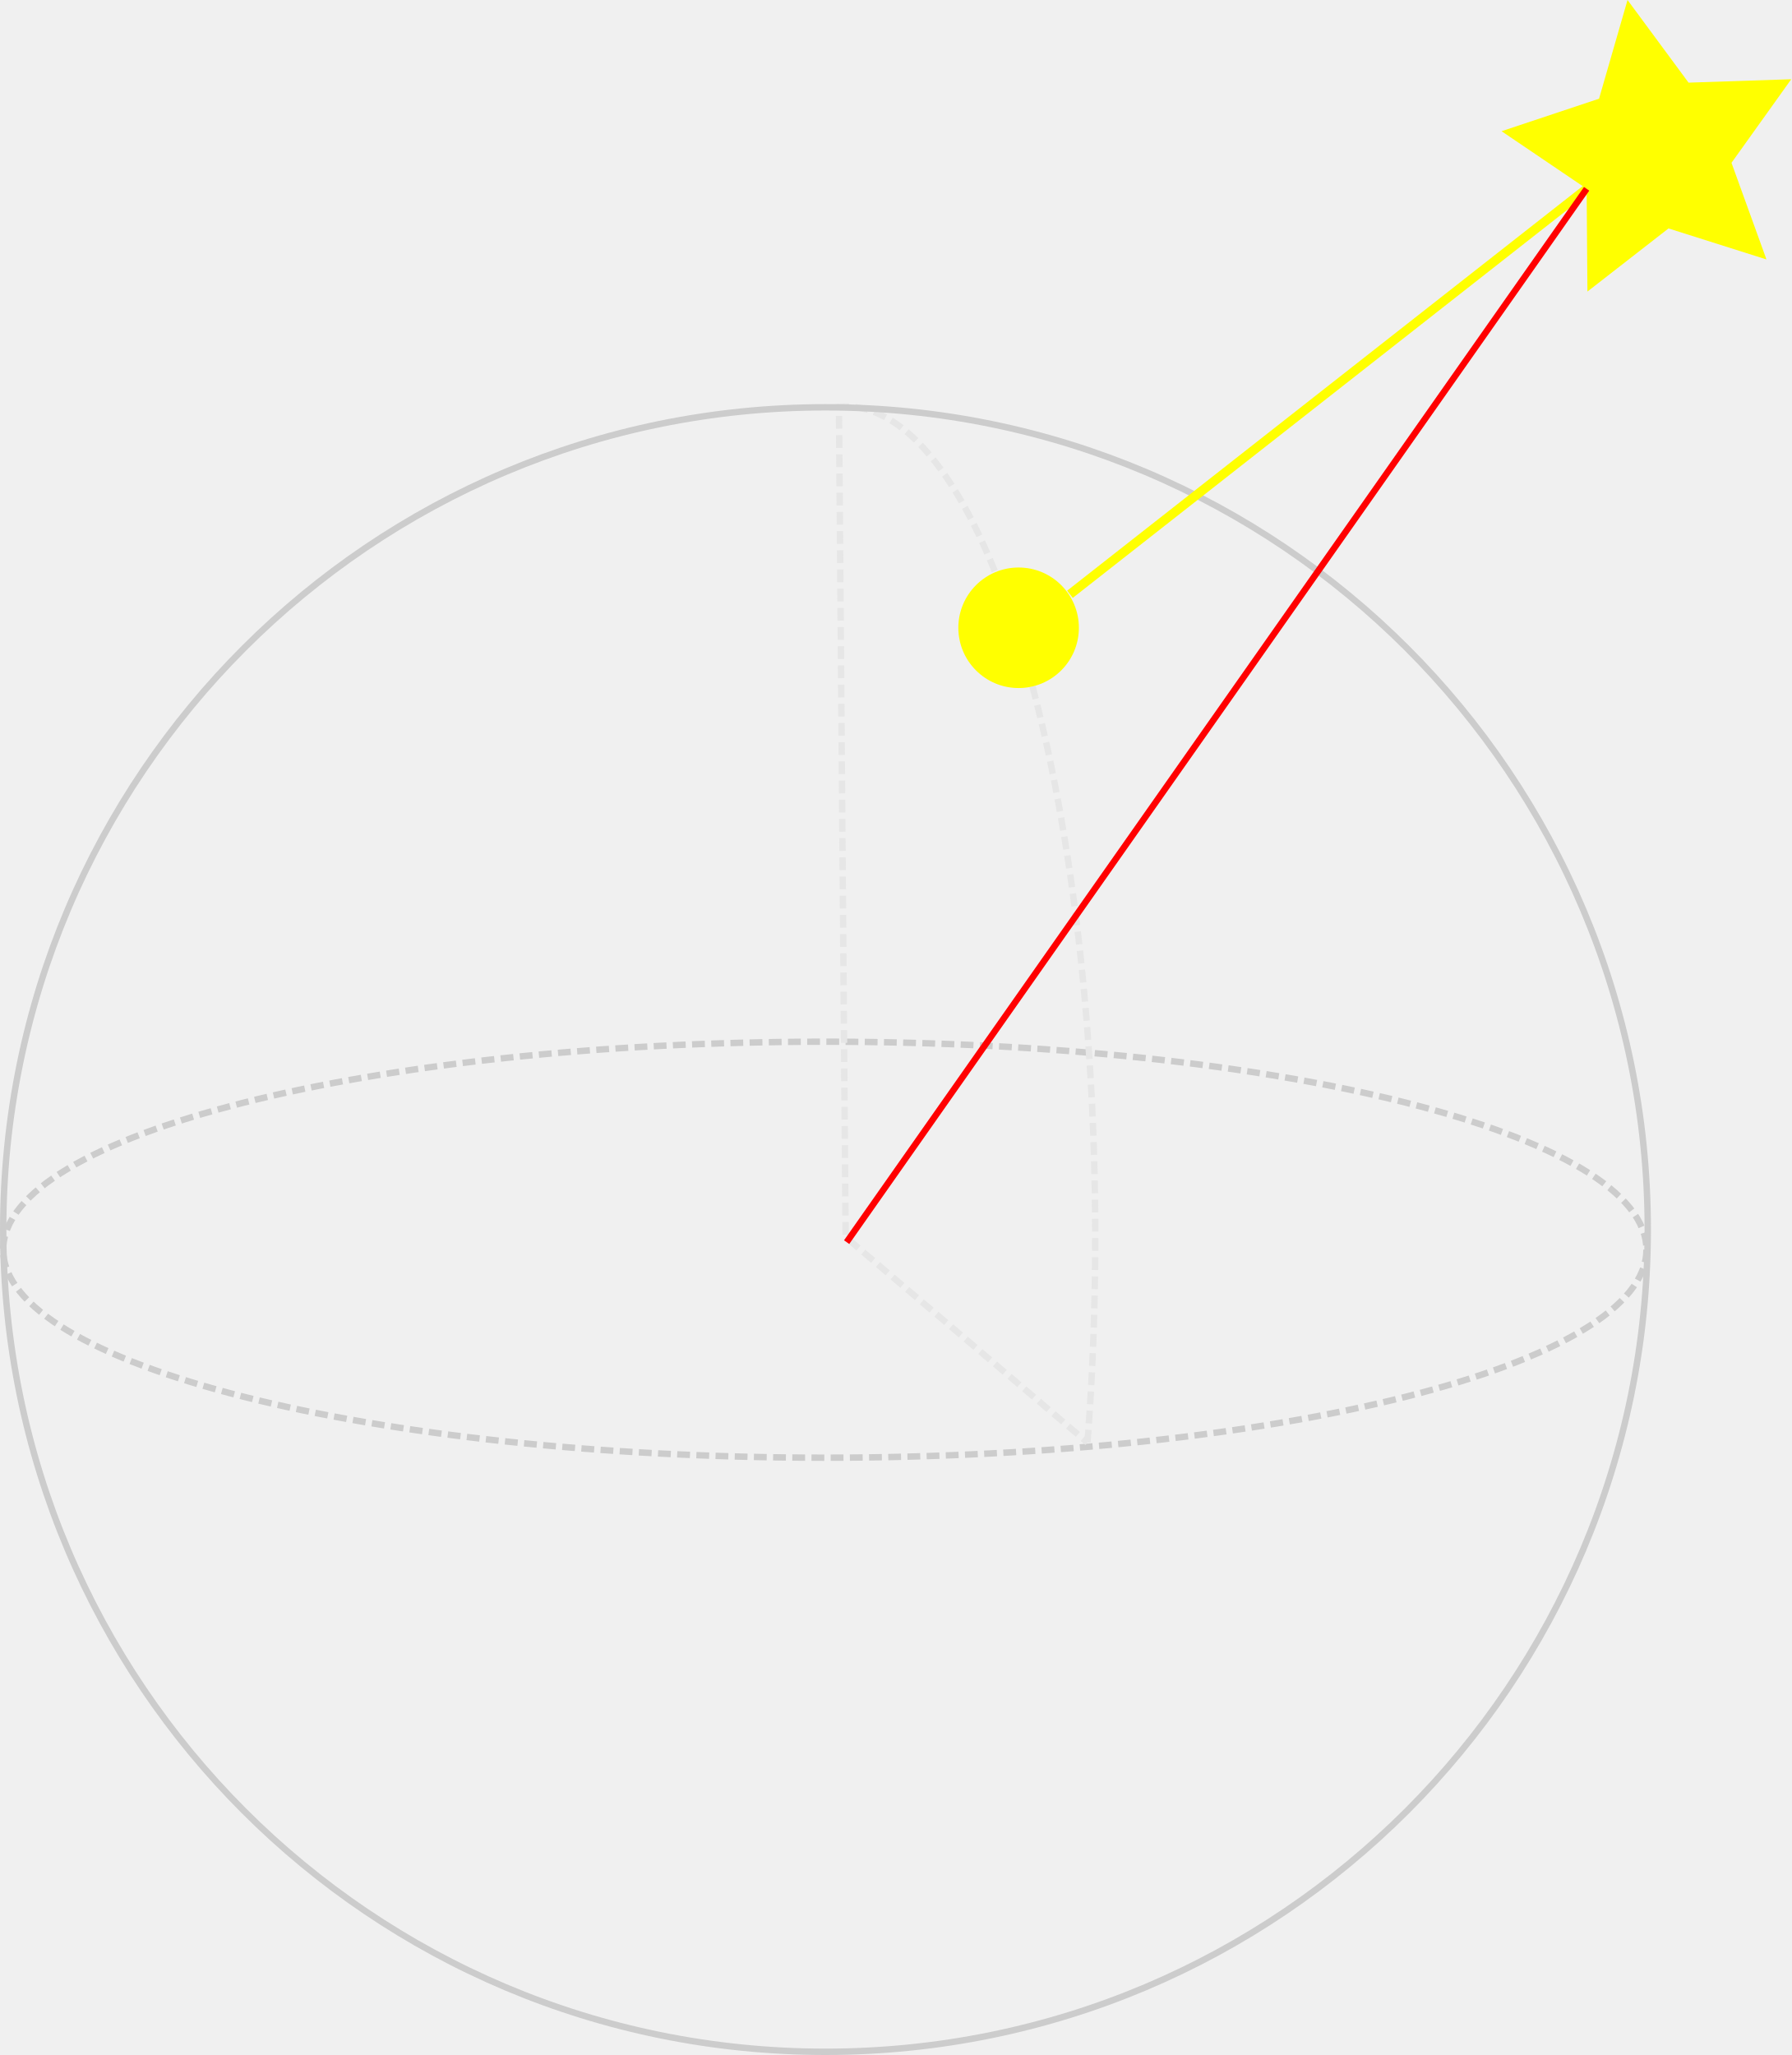
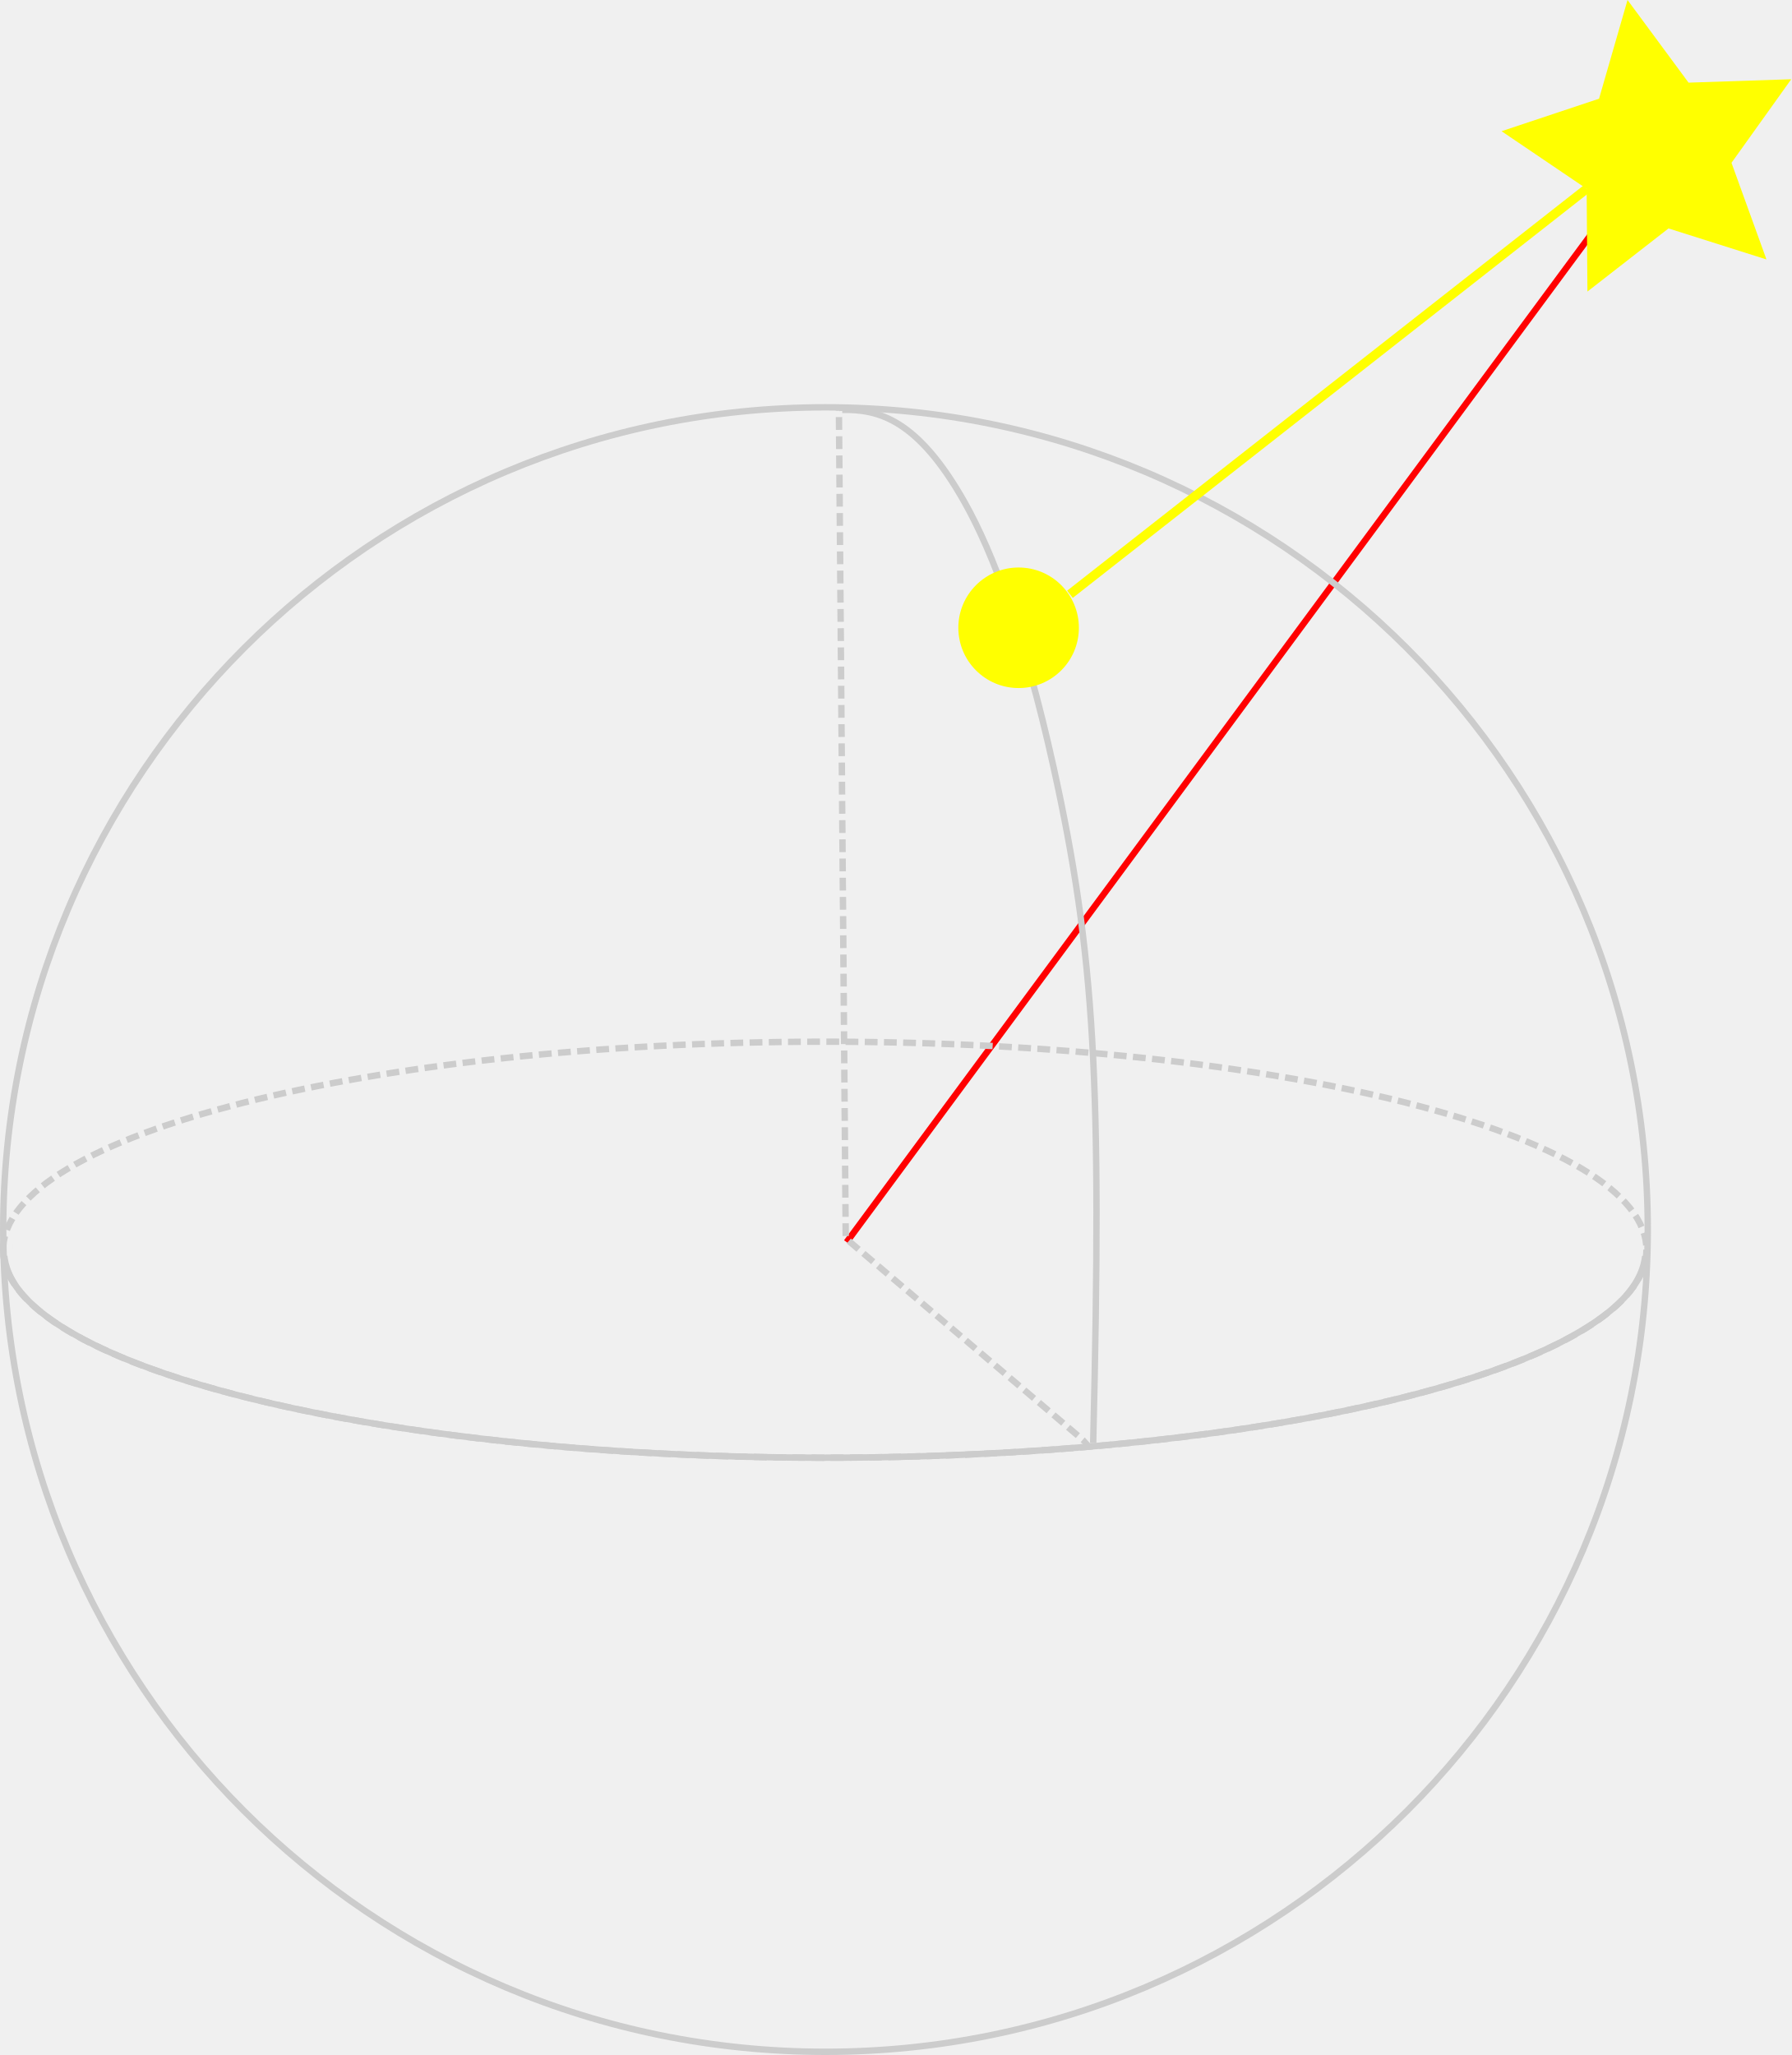
<svg xmlns="http://www.w3.org/2000/svg" id="svg964" version="1.1" viewBox="0 0 130.198 149.373" height="149.373mm" width="130.198mm">
  <defs id="defs958" />
  <g transform="translate(-50.41631,-76.22735)" id="layer1">
-     <ellipse ry="15.119" rx="59.72" cy="167.065" cx="110.369" id="path1529" style="fill:none;stroke:#cccccc;stroke-width:0.465;stroke-miterlimit:4;stroke-dasharray:0.93, 0.465;stroke-dashoffset:0" />
-     <path transform="scale(1,-1)" id="path1565" d="M 129.309 -181.26 L 128.965 -180.967 L 129.262 -180.617 L 129.293 -180.205 L 129.297 -180.139 L 129.76 -180.172 L 129.756 -180.238 L 129.691 -181.1 L 129.461 -181.082 L 129.309 -181.26 z M 128.611 -180.666 L 127.902 -180.064 L 128.203 -179.709 L 128.912 -180.312 L 128.611 -180.666 z M 127.547 -179.764 L 126.84 -179.16 L 127.141 -178.807 L 127.85 -179.408 L 127.547 -179.764 z M 129.793 -179.707 L 129.328 -179.674 L 129.352 -179.344 L 129.391 -178.748 L 129.855 -178.777 L 129.816 -179.375 L 129.793 -179.707 z M 126.484 -178.859 L 125.775 -178.258 L 126.076 -177.902 L 126.785 -178.506 L 126.484 -178.859 z M 129.885 -178.312 L 129.42 -178.285 L 129.461 -177.619 L 129.475 -177.357 L 129.939 -177.383 L 129.924 -177.646 L 129.885 -178.312 z M 125.422 -177.957 L 124.713 -177.354 L 125.014 -177 L 125.723 -177.602 L 125.422 -177.957 z M 124.357 -177.053 L 123.65 -176.451 L 123.951 -176.098 L 124.66 -176.699 L 124.357 -177.053 z M 129.965 -176.92 L 129.502 -176.893 L 129.51 -176.754 L 129.549 -175.965 L 130.014 -175.99 L 129.973 -176.779 L 129.965 -176.92 z M 123.295 -176.15 L 122.586 -175.549 L 122.887 -175.193 L 123.596 -175.795 L 123.295 -176.15 z M 130.035 -175.523 L 129.572 -175.502 L 129.594 -175.021 L 129.613 -174.574 L 130.078 -174.594 L 130.059 -175.043 L 130.035 -175.523 z M 122.232 -175.248 L 121.523 -174.645 L 121.824 -174.291 L 122.533 -174.893 L 122.232 -175.248 z M 121.168 -174.344 L 120.461 -173.742 L 120.762 -173.387 L 121.471 -173.99 L 121.168 -174.344 z M 130.098 -174.129 L 129.633 -174.111 L 129.664 -173.287 L 129.668 -173.182 L 130.133 -173.197 L 130.129 -173.303 L 130.098 -174.129 z M 120.105 -173.441 L 119.396 -172.838 L 119.697 -172.484 L 120.406 -173.086 L 120.105 -173.441 z M 130.148 -172.732 L 129.684 -172.717 L 129.693 -172.418 L 129.711 -171.789 L 130.176 -171.803 L 130.158 -172.432 L 130.148 -172.732 z M 119.043 -172.537 L 118.334 -171.936 L 118.635 -171.58 L 119.344 -172.184 L 119.043 -172.537 z M 117.979 -171.635 L 117.271 -171.033 L 117.572 -170.678 L 118.281 -171.279 L 117.979 -171.635 z M 130.189 -171.336 L 129.725 -171.326 L 129.74 -170.68 L 129.746 -170.396 L 130.211 -170.406 L 130.205 -170.691 L 130.189 -171.336 z M 116.916 -170.73 L 116.207 -170.129 L 116.508 -169.775 L 117.217 -170.377 L 116.916 -170.73 z M 130.221 -169.941 L 129.756 -169.932 L 129.758 -169.811 L 129.771 -169.002 L 130.236 -169.01 L 130.223 -169.82 L 130.221 -169.941 z M 115.854 -169.828 L 115.145 -169.227 L 115.445 -168.871 L 116.154 -169.475 L 115.854 -169.828 z M 114.789 -168.926 L 114.082 -168.322 L 114.383 -167.969 L 115.092 -168.57 L 114.789 -168.926 z M 130.242 -168.545 L 129.777 -168.539 L 129.783 -168.074 L 129.785 -167.609 L 130.25 -167.613 L 130.248 -168.078 L 130.242 -168.545 z M 113.727 -168.021 L 113.018 -167.42 L 113.318 -167.064 L 114.027 -167.668 L 113.727 -168.021 z M 129.789 -167.146 L 129.791 -166.338 L 129.791 -166.217 L 130.256 -166.217 L 130.256 -166.338 L 130.254 -167.146 L 129.789 -167.146 z M 112.664 -167.119 L 111.955 -166.516 L 112.256 -166.162 L 112.965 -166.764 L 112.664 -167.119 z M 111.646 -165.98 L 111.639 -165.051 L 112.105 -165.047 L 112.111 -165.977 L 111.646 -165.98 z M 129.791 -165.752 L 129.791 -165.471 L 129.787 -164.822 L 130.252 -164.82 L 130.256 -165.469 L 130.256 -165.752 L 129.791 -165.752 z M 111.637 -164.584 L 111.629 -163.654 L 112.094 -163.65 L 112.102 -164.582 L 111.637 -164.584 z M 129.783 -164.359 L 129.777 -163.738 L 129.773 -163.43 L 130.238 -163.424 L 130.242 -163.732 L 130.248 -164.354 L 129.783 -164.359 z M 111.625 -163.189 L 111.617 -162.26 L 112.082 -162.256 L 112.09 -163.186 L 111.625 -163.189 z M 129.766 -162.965 L 129.766 -162.873 L 129.75 -162.037 L 130.215 -162.027 L 130.23 -162.865 L 130.23 -162.959 L 129.766 -162.965 z M 111.613 -161.795 L 111.605 -160.865 L 112.07 -160.861 L 112.078 -161.791 L 111.613 -161.795 z M 129.738 -161.572 L 129.729 -161.148 L 129.715 -160.645 L 130.18 -160.631 L 130.193 -161.137 L 130.203 -161.562 L 129.738 -161.572 z M 111.602 -160.4 L 111.596 -159.471 L 112.061 -159.467 L 112.066 -160.396 L 111.602 -160.4 z M 129.703 -160.18 L 129.678 -159.428 L 129.672 -159.252 L 130.137 -159.234 L 130.143 -159.412 L 130.166 -160.166 L 129.703 -160.18 z M 111.592 -159.006 L 111.584 -158.074 L 112.049 -158.072 L 112.057 -159.002 L 111.592 -159.006 z M 129.656 -158.787 L 129.648 -158.57 L 129.619 -157.857 L 130.084 -157.84 L 130.113 -158.553 L 130.121 -158.77 L 129.656 -158.787 z M 111.58 -157.609 L 111.572 -156.68 L 112.037 -156.676 L 112.045 -157.605 L 111.58 -157.609 z M 129.6 -157.395 L 129.574 -156.859 L 129.557 -156.467 L 130.02 -156.443 L 130.039 -156.838 L 130.062 -157.375 L 129.6 -157.395 z M 111.568 -156.215 L 111.561 -155.285 L 112.025 -155.281 L 112.033 -156.211 L 111.568 -156.215 z M 129.533 -156.004 L 129.488 -155.158 L 129.482 -155.076 L 129.947 -155.049 L 129.951 -155.133 L 129.998 -155.979 L 129.533 -156.004 z M 111.557 -154.82 L 111.551 -153.891 L 112.016 -153.887 L 112.021 -154.816 L 111.557 -154.82 z M 129.457 -154.611 L 129.439 -154.311 L 129.4 -153.684 L 129.863 -153.656 L 129.902 -154.283 L 129.92 -154.584 L 129.457 -154.611 z M 111.547 -153.426 L 111.539 -152.496 L 112.004 -152.492 L 112.012 -153.422 L 111.547 -153.426 z M 129.369 -153.221 L 129.33 -152.623 L 129.307 -152.295 L 129.77 -152.262 L 129.793 -152.592 L 129.834 -153.189 L 129.369 -153.221 z M 111.535 -152.031 L 111.527 -151.1 L 111.992 -151.096 L 112 -152.027 L 111.535 -152.031 z M 129.273 -151.83 C 129.251 -151.522 129.228 -151.214 129.203 -150.906 L 129.666 -150.867 C 129.691 -151.177 129.714 -151.487 129.736 -151.797 L 129.273 -151.83 z M 111.523 -150.635 L 111.516 -149.705 L 111.98 -149.701 L 111.988 -150.631 L 111.523 -150.635 z M 129.166 -150.441 L 129.139 -150.113 L 129.088 -149.516 L 129.551 -149.477 L 129.602 -150.076 L 129.629 -150.404 L 129.166 -150.441 z M 111.512 -149.24 L 111.506 -148.311 L 111.971 -148.307 L 111.979 -149.236 L 111.512 -149.24 z M 129.047 -149.055 L 128.994 -148.457 L 128.963 -148.129 L 129.426 -148.086 L 129.457 -148.414 L 129.51 -149.012 L 129.047 -149.055 z M 111.502 -147.846 L 111.494 -146.916 L 111.959 -146.912 L 111.967 -147.842 L 111.502 -147.846 z M 128.92 -147.666 C 128.891 -147.358 128.86 -147.05 128.828 -146.742 L 129.289 -146.695 C 129.321 -147.004 129.354 -147.314 129.383 -147.623 L 128.92 -147.666 z M 111.49 -146.451 L 111.482 -145.521 L 111.947 -145.518 L 111.955 -146.447 L 111.49 -146.451 z M 128.779 -146.281 L 128.75 -145.996 L 128.68 -145.357 L 129.143 -145.307 L 129.211 -145.947 L 129.242 -146.232 L 128.779 -146.281 z M 111.479 -145.055 L 111.471 -144.125 L 111.938 -144.121 L 111.943 -145.053 L 111.479 -145.055 z M 128.629 -144.896 L 128.568 -144.373 L 128.521 -143.973 L 128.982 -143.918 L 129.031 -144.32 L 129.09 -144.844 L 128.629 -144.896 z M 111.469 -143.66 L 111.461 -142.73 L 111.926 -142.727 L 111.934 -143.656 L 111.469 -143.66 z M 128.467 -143.512 L 128.373 -142.768 L 128.352 -142.592 L 128.812 -142.531 L 128.836 -142.711 L 128.928 -143.455 L 128.467 -143.512 z M 111.457 -142.266 L 111.449 -141.336 L 111.914 -141.332 L 111.922 -142.262 L 111.457 -142.266 z M 128.291 -142.129 L 128.271 -141.973 L 128.168 -141.209 L 128.629 -141.146 L 128.732 -141.912 L 128.752 -142.07 L 128.291 -142.129 z M 111.445 -140.871 L 111.438 -139.941 L 111.902 -139.938 L 111.91 -140.867 L 111.445 -140.871 z M 128.105 -140.75 L 128.055 -140.393 L 127.975 -139.83 L 128.434 -139.764 L 128.516 -140.328 L 128.566 -140.686 L 128.105 -140.75 z M 111.434 -139.477 L 111.426 -138.545 L 111.893 -138.543 L 111.898 -139.473 L 111.434 -139.477 z M 127.906 -139.371 L 127.826 -138.834 L 127.766 -138.453 L 128.227 -138.381 L 128.285 -138.764 L 128.365 -139.303 L 127.906 -139.371 z M 111.424 -138.08 L 111.416 -137.15 L 111.881 -137.146 L 111.889 -138.076 L 111.424 -138.08 z M 127.695 -137.994 L 127.582 -137.293 L 127.547 -137.078 L 128.004 -137.002 L 128.041 -137.219 L 128.154 -137.922 L 127.695 -137.994 z M 111.412 -136.686 L 111.404 -135.756 L 111.869 -135.752 L 111.877 -136.682 L 111.412 -136.686 z M 127.469 -136.619 C 127.418 -136.314 127.367 -136.009 127.312 -135.705 L 127.77 -135.623 C 127.824 -135.929 127.877 -136.236 127.928 -136.543 L 127.469 -136.619 z M 111.4 -135.291 L 111.393 -134.361 L 111.857 -134.357 L 111.865 -135.287 L 111.4 -135.291 z M 127.23 -135.248 L 127.191 -135.023 L 127.064 -134.334 L 127.521 -134.25 L 127.648 -134.941 L 127.688 -135.166 L 127.23 -135.248 z M 111.389 -133.896 L 111.383 -132.967 L 111.848 -132.963 L 111.854 -133.893 L 111.389 -133.896 z M 126.977 -133.879 L 126.912 -133.539 L 126.801 -132.967 L 127.256 -132.877 L 127.369 -133.451 L 127.434 -133.791 L 126.977 -133.879 z M 126.709 -132.514 L 126.621 -132.076 L 126.521 -131.604 L 126.977 -131.508 L 127.076 -131.982 L 127.164 -132.42 L 126.709 -132.514 z M 111.379 -132.5 L 111.371 -131.57 L 111.836 -131.566 L 111.844 -132.498 L 111.379 -132.5 z M 126.426 -131.15 L 126.316 -130.641 L 126.227 -130.242 L 126.682 -130.143 L 126.77 -130.541 L 126.881 -131.053 L 126.426 -131.15 z M 111.367 -131.105 L 111.359 -130.176 L 111.824 -130.172 L 111.832 -131.102 L 111.367 -131.105 z M 126.125 -129.791 L 125.998 -129.23 L 125.916 -128.887 L 126.369 -128.779 L 126.449 -129.125 L 126.578 -129.688 L 126.125 -129.791 z M 111.355 -129.711 L 111.348 -128.781 L 111.812 -128.777 L 111.82 -129.707 L 111.355 -129.711 z M 125.809 -128.436 L 125.666 -127.848 L 125.586 -127.533 L 126.037 -127.42 L 126.117 -127.736 L 126.26 -128.326 L 125.809 -128.436 z M 111.344 -128.316 L 111.338 -127.387 L 111.803 -127.383 L 111.809 -128.312 L 111.344 -128.316 z M 125.473 -127.084 L 125.322 -126.502 L 125.238 -126.186 L 125.688 -126.066 L 125.773 -126.385 L 125.924 -126.969 L 125.473 -127.084 z M 111.334 -126.922 L 111.326 -125.99 L 111.791 -125.988 L 111.799 -126.918 L 111.334 -126.922 z M 125.119 -125.738 L 124.969 -125.195 L 124.871 -124.844 L 125.318 -124.719 L 125.418 -125.07 L 125.566 -125.615 L 125.119 -125.738 z M 111.322 -125.525 L 111.314 -124.596 L 111.779 -124.592 L 111.787 -125.521 L 111.322 -125.525 z M 124.744 -124.398 L 124.605 -123.926 L 124.48 -123.508 L 124.928 -123.375 L 125.053 -123.795 L 125.189 -124.27 L 124.744 -124.398 z M 111.311 -124.131 L 111.303 -123.201 L 111.768 -123.197 L 111.775 -124.127 L 111.311 -124.131 z M 124.346 -123.066 L 124.232 -122.697 L 124.068 -122.18 L 124.512 -122.039 L 124.678 -122.559 L 124.791 -122.928 L 124.346 -123.066 z M 111.299 -122.736 L 111.293 -121.807 L 111.758 -121.803 L 111.766 -122.732 L 111.299 -122.736 z M 123.926 -121.738 C 123.83 -121.444 123.734 -121.152 123.633 -120.861 L 124.072 -120.709 C 124.175 -121.004 124.273 -121.3 124.369 -121.596 L 123.926 -121.738 z M 111.289 -121.342 L 111.281 -120.412 L 111.746 -120.408 L 111.754 -121.338 L 111.289 -121.342 z M 123.48 -120.422 C 123.38 -120.131 123.275 -119.841 123.168 -119.551 L 123.604 -119.391 C 123.711 -119.682 123.818 -119.974 123.92 -120.27 L 123.48 -120.422 z M 111.277 -119.947 L 111.27 -119.016 L 111.734 -119.012 L 111.742 -119.943 L 111.277 -119.947 z M 123.008 -119.117 L 122.854 -118.709 L 122.674 -118.25 L 123.107 -118.082 L 123.287 -118.543 L 123.441 -118.953 L 123.008 -119.117 z M 111.266 -118.551 L 111.258 -117.621 L 111.725 -117.617 L 111.73 -118.547 L 111.266 -118.551 z M 122.504 -117.82 C 122.39 -117.534 122.272 -117.25 122.15 -116.967 L 122.576 -116.783 C 122.699 -117.07 122.82 -117.358 122.936 -117.648 L 122.504 -117.82 z M 111.256 -117.156 L 111.248 -116.227 L 111.713 -116.223 L 111.721 -117.152 L 111.256 -117.156 z M 121.967 -116.541 L 121.803 -116.17 L 121.588 -115.695 L 122.012 -115.504 L 122.229 -115.98 L 122.393 -116.354 L 121.967 -116.541 z M 111.244 -115.762 L 111.236 -114.832 L 111.701 -114.828 L 111.709 -115.758 L 111.244 -115.762 z M 121.393 -115.275 C 121.263 -114.998 121.127 -114.724 120.988 -114.447 L 121.402 -114.238 C 121.542 -114.516 121.682 -114.796 121.814 -115.08 L 121.393 -115.275 z M 111.232 -114.367 L 111.225 -113.438 L 111.689 -113.434 L 111.697 -114.363 L 111.232 -114.367 z M 120.777 -114.033 C 120.638 -113.76 120.492 -113.49 120.342 -113.221 L 120.748 -112.994 C 120.9 -113.267 121.049 -113.543 121.191 -113.822 L 120.777 -114.033 z M 111.221 -112.971 L 111.213 -112.041 L 111.68 -112.037 L 111.686 -112.969 L 111.221 -112.971 z M 120.115 -112.816 C 119.965 -112.55 119.806 -112.287 119.645 -112.025 L 120.041 -111.781 C 120.206 -112.047 120.365 -112.315 120.52 -112.588 L 120.115 -112.816 z M 119.398 -111.633 C 119.236 -111.375 119.064 -111.121 118.889 -110.867 L 119.271 -110.604 C 119.449 -110.86 119.625 -111.118 119.793 -111.385 L 119.398 -111.633 z M 111.211 -111.576 L 111.203 -110.646 L 111.668 -110.643 L 111.676 -111.572 L 111.211 -111.576 z M 118.623 -110.494 C 118.44 -110.245 118.258 -109.998 118.066 -109.764 L 118.426 -109.471 C 118.627 -109.716 118.814 -109.968 118.998 -110.219 L 118.623 -110.494 z M 111.199 -110.182 L 111.191 -109.252 L 111.656 -109.248 L 111.664 -110.178 L 111.199 -110.182 z M 117.771 -109.406 C 117.577 -109.173 117.373 -108.948 117.162 -108.727 L 117.498 -108.404 C 117.714 -108.631 117.926 -108.866 118.129 -109.109 L 117.771 -109.406 z M 111.188 -108.787 L 111.18 -107.857 L 111.645 -107.854 L 111.652 -108.783 L 111.188 -108.787 z M 116.84 -108.4 C 116.625 -108.187 116.399 -107.982 116.166 -107.787 L 116.465 -107.432 C 116.708 -107.634 116.941 -107.847 117.166 -108.07 L 116.84 -108.4 z M 115.812 -107.502 C 115.572 -107.318 115.323 -107.144 115.066 -106.986 L 115.311 -106.592 C 115.582 -106.759 115.844 -106.94 116.096 -107.133 L 115.812 -107.502 z M 111.176 -107.393 L 111.17 -106.461 L 111.635 -106.459 L 111.641 -107.389 L 111.176 -107.393 z M 114.676 -106.762 C 114.412 -106.619 114.139 -106.492 113.859 -106.387 L 114.023 -105.951 C 114.324 -106.065 114.616 -106.199 114.896 -106.352 L 114.676 -106.762 z M 113.436 -106.242 C 113.15 -106.157 112.857 -106.093 112.562 -106.055 L 112.623 -105.594 C 112.943 -105.635 113.26 -105.705 113.568 -105.797 L 113.436 -106.242 z M 111.416 -106.031 L 111.449 -105.994 L 111.166 -105.996 L 111.162 -105.586 L 111.375 -105.568 C 111.628 -105.546 111.884 -105.538 112.141 -105.551 L 112.119 -106.016 C 111.886 -106.004 111.65 -106.011 111.416 -106.031 z " style="color:#000000;font-style:normal;font-variant:normal;font-weight:normal;font-stretch:normal;font-size:medium;line-height:normal;font-family:sans-serif;font-variant-ligatures:normal;font-variant-position:normal;font-variant-caps:normal;font-variant-numeric:normal;font-variant-alternates:normal;font-variant-east-asian:normal;font-feature-settings:normal;font-variation-settings:normal;text-indent:0;text-align:start;text-decoration:none;text-decoration-line:none;text-decoration-style:solid;text-decoration-color:#000000;letter-spacing:normal;word-spacing:normal;text-transform:none;writing-mode:lr-tb;direction:ltr;text-orientation:mixed;dominant-baseline:auto;baseline-shift:baseline;text-anchor:start;white-space:normal;shape-padding:0;shape-margin:0;inline-size:0;clip-rule:nonzero;display:inline;overflow:visible;visibility:visible;isolation:auto;mix-blend-mode:normal;color-interpolation:sRGB;color-interpolation-filters:linearRGB;solid-color:#000000;solid-opacity:1;vector-effect:none;fill:#e6e6e6;fill-opacity:1;fill-rule:nonzero;stroke:none;stroke-width:0.465;stroke-linecap:butt;stroke-linejoin:miter;stroke-miterlimit:4;stroke-dasharray:0.93, 0.465;stroke-dashoffset:0;stroke-opacity:1;anonymous:0;color-rendering:auto;image-rendering:auto;shape-rendering:auto;text-rendering:auto;enable-background:accumulate;stop-color:#000000;stop-opacity:1;opacity:1" />
+     <path id="path1567" d="M 111.955,166.516 170.807,86.85" style="fill:none;stroke:#ff0000;stroke-width:0.465;stroke-linecap:butt;stroke-linejoin:miter;stroke-miterlimit:4;stroke-dasharray:none;stroke-opacity:1" />
+     <ellipse id="path1529" style="fill:none;stroke:#cccccc;stroke-width:0.465;stroke-miterlimit:4;stroke-dasharray:0.93, 0.465;stroke-dashoffset:0" ry="15.119" rx="59.72" cy="167.065" cx="110.369" />
+     <path id="path1565" d="m 129.309,181.349 -0.344,-0.293 0.297,-0.35 c 0.43,0.482 0,0 0.43,0.482 l -0.23,-0.018 z m -0.697,-0.594 -0.709,-0.602 0.301,-0.355 0.709,0.604 z m -1.064,-0.902 -0.707,-0.604 0.301,-0.354 0.709,0.602 z m -1.062,-0.904 -0.709,-0.602 0.301,-0.355 0.709,0.604 z m -1.062,-0.902 -0.709,-0.604 0.301,-0.354 0.709,0.602 z m -1.064,-0.904 -0.707,-0.602 0.301,-0.354 0.709,0.602 z m -1.062,-0.902 -0.709,-0.602 0.301,-0.355 0.709,0.602 z m -1.062,-0.902 -0.709,-0.604 0.301,-0.354 0.709,0.602 z m -1.064,-0.904 -0.707,-0.602 0.301,-0.355 0.709,0.604 z m -1.062,-0.902 -0.709,-0.604 0.301,-0.354 0.709,0.602 z m -1.062,-0.904 -0.709,-0.602 0.301,-0.355 0.709,0.604 z m -1.064,-0.902 -0.707,-0.602 0.301,-0.355 0.709,0.602 z m -1.062,-0.904 -0.709,-0.602 0.301,-0.354 0.709,0.602 z m -1.062,-0.902 -0.709,-0.602 0.301,-0.355 0.709,0.604 z m -1.064,-0.902 -0.707,-0.604 0.301,-0.354 0.709,0.602 z m -1.062,-0.904 -0.709,-0.602 0.301,-0.355 0.709,0.604 z m -1.062,-0.902 -0.709,-0.604 0.301,-0.354 0.709,0.602 z m -1.018,-1.139 -0.008,-0.93 0.467,-0.004 0.006,0.93 z m -0.01,-1.396 -0.008,-0.93 0.465,-0.004 0.008,0.932 z m -0.012,-1.395 -0.008,-0.93 0.465,-0.004 0.008,0.93 z m -0.012,-1.395 -0.008,-0.93 0.465,-0.004 0.008,0.93 z m -0.012,-1.395 -0.006,-0.93 0.465,-0.004 0.006,0.93 z m -0.01,-1.395 -0.008,-0.932 0.465,-0.002 0.008,0.93 z m -0.012,-1.396 -0.008,-0.93 0.465,-0.004 0.008,0.93 z m -0.012,-1.395 -0.008,-0.93 0.465,-0.004 0.008,0.93 z m -0.012,-1.395 -0.006,-0.93 0.465,-0.004 0.006,0.93 z m -0.01,-1.395 -0.008,-0.93 0.465,-0.004 0.008,0.93 z m -0.012,-1.395 -0.008,-0.932 0.465,-0.004 0.008,0.932 z m -0.012,-1.396 -0.008,-0.93 0.465,-0.004 0.008,0.93 z m -0.012,-1.395 -0.006,-0.93 0.465,-0.004 0.008,0.93 z m -0.01,-1.395 -0.008,-0.93 0.465,-0.004 0.008,0.93 z m -0.012,-1.395 -0.008,-0.93 0.465,-0.004 0.008,0.93 z m -0.012,-1.396 -0.008,-0.93 0.467,-0.004 0.006,0.932 z m -0.01,-1.395 -0.008,-0.93 0.465,-0.004 0.008,0.93 z m -0.012,-1.395 -0.008,-0.93 0.465,-0.004 0.008,0.93 z m -0.012,-1.395 -0.008,-0.93 0.465,-0.004 0.008,0.93 z m -0.012,-1.395 -0.008,-0.932 0.467,-0.002 0.006,0.93 z m -0.01,-1.396 -0.008,-0.93 0.465,-0.004 0.008,0.93 z m -0.012,-1.394 -0.008,-0.93 0.465,-0.004 0.008,0.93 z m -0.012,-1.395 -0.008,-0.93 0.465,-0.004 0.008,0.93 z m -0.012,-1.395 -0.006,-0.93 0.465,-0.004 0.006,0.93 z m -0.01,-1.397 -0.008,-0.93 0.465,-0.004 0.008,0.932 z m -0.012,-1.395 -0.008,-0.93 0.465,-0.004 0.008,0.93 z m -0.012,-1.395 -0.008,-0.93 0.465,-0.004 0.008,0.93 z m -0.012,-1.395 -0.006,-0.93 0.465,-0.004 0.006,0.93 z m -0.01,-1.395 -0.008,-0.932 0.465,-0.002 0.008,0.93 z m -0.012,-1.396 -0.008,-0.93 0.465,-0.004 0.008,0.93 z m -0.012,-1.395 -0.008,-0.93 0.465,-0.004 0.008,0.93 z m -0.012,-1.395 -0.006,-0.93 0.465,-0.004 0.008,0.93 z m -0.01,-1.395 -0.008,-0.93 0.465,-0.004 0.008,0.93 z m -0.012,-1.395 -0.008,-0.932 0.465,-0.004 0.008,0.932 z m -0.012,-1.396 -0.008,-0.93 0.467,-0.004 0.006,0.93 z m -0.01,-1.395 -0.008,-0.93 0.465,-0.004 0.008,0.93 z m -0.012,-1.395 -0.008,-0.93 0.465,-0.004 0.008,0.93 z m -0.012,-1.395 -0.008,-0.93 0.465,-0.004 0.008,0.93 z m -0.012,-1.396 -0.008,-0.93 0.467,-0.004 0.006,0.932 z m -0.01,-1.394 -0.008,-0.93 0.465,-0.004 0.008,0.93 z m -0.012,-1.395 -0.008,-0.93 0.465,-0.004 0.008,0.93 z m -0.012,-1.395 -0.008,-0.93 0.465,-0.004 0.008,0.93 z m -0.012,-1.395 -0.006,-0.932 0.465,-0.002 0.006,0.93 z m 0.24,-1.361 0.033,-0.037 -0.283,0.002 -0.004,-0.41 0.213,-0.018 c 0.994,-0.103 0.933,0.403 0.041,0.463 z" style="color:#000000;font-style:normal;font-variant:normal;font-weight:normal;font-stretch:normal;font-size:medium;line-height:normal;font-family:sans-serif;font-variant-ligatures:normal;font-variant-position:normal;font-variant-caps:normal;font-variant-numeric:normal;font-variant-alternates:normal;font-variant-east-asian:normal;font-feature-settings:normal;font-variation-settings:normal;text-indent:0;text-align:start;text-decoration:none;text-decoration-line:none;text-decoration-style:solid;text-decoration-color:#000000;letter-spacing:normal;word-spacing:normal;text-transform:none;writing-mode:lr-tb;direction:ltr;text-orientation:mixed;dominant-baseline:auto;baseline-shift:baseline;text-anchor:start;white-space:normal;shape-padding:0;shape-margin:0;inline-size:0;clip-rule:nonzero;display:inline;overflow:visible;visibility:visible;opacity:1;isolation:auto;mix-blend-mode:normal;color-interpolation:sRGB;color-interpolation-filters:linearRGB;solid-color:#000000;solid-opacity:1;vector-effect:none;fill:#cccccc;fill-opacity:1;fill-rule:nonzero;stroke:none;stroke-width:0.465;stroke-linecap:butt;stroke-linejoin:miter;stroke-miterlimit:4;stroke-dasharray:0.93, 0.465;stroke-dashoffset:0;stroke-opacity:1;color-rendering:auto;image-rendering:auto;shape-rendering:auto;text-rendering:auto;enable-background:accumulate;stop-color:#000000;stop-opacity:1" />
+     <path style="fill:none;stroke:#cccccc;stroke-width:0.465;stroke-linecap:butt;stroke-linejoin:miter;stroke-miterlimit:4;stroke-dasharray:none;stroke-opacity:1" d="m 111.633,106.019 c 2.574,-0.043 5.457,0.606 8.906,6.738 2.037,3.621 4.368,9.771 6.454,19.224 3.008,13.632 3.521,22.932 2.882,49.143" id="path8817" />
    <circle r="4.381" cy="121.859" cx="124.455" id="path1533" style="fill:#ffff00;stroke:none;stroke-width:0.465;stroke-miterlimit:4;stroke-dasharray:0.93, 0.465;stroke-dashoffset:0" />
    <path d="m 178.813,95.086 -7.12,-2.254 -5.893,4.588 -0.057,-7.468 -6.184,-4.187 7.085,-2.362 2.071,-7.176 4.436,6.008 7.464,-0.248 -4.344,6.075 z" id="path1535" style="fill:#ffff00;stroke:none;stroke-width:0.465;stroke-miterlimit:4;stroke-dasharray:0.93, 0.465;stroke-dashoffset:0" />
    <ellipse ry="59.767" rx="59.768" cy="165.601" cx="110.417" id="path1527" style="fill:none;stroke:#cccccc;stroke-width:0.465;stroke-miterlimit:4;stroke-dasharray:none" />
    <path id="path1537" d="M 128.187,119.425 165.743,89.952" style="fill:#ffffff;stroke:#ffff00;stroke-width:0.665;stroke-linecap:butt;stroke-linejoin:miter;stroke-opacity:1;stroke-miterlimit:4;stroke-dasharray:none" />
-     <path id="path1567" d="M 111.955,166.516 165.743,89.952" style="fill:none;stroke:#ff0000;stroke-width:0.465;stroke-linecap:butt;stroke-linejoin:miter;stroke-opacity:1;stroke-miterlimit:4;stroke-dasharray:none" />
+     <path id="path1808" style="color:#000000;fill:#cccccc;stroke-width:3.78;-inkscape-stroke:none" d="M 0.08 341.527 L 0.029 342.354 C -0.314 347.792 2.247 353.094 7.232 358.049 C 12.218 363.004 19.642 367.684 29.268 372.037 C 48.518 380.744 76.593 388.138 111.531 393.371 C 181.407 403.838 268.008 404.018 338.533 393.836 C 373.796 388.745 402.327 381.459 422.117 372.834 C 432.012 368.522 439.721 363.882 445.008 358.957 C 450.295 354.032 453.188 348.769 453.188 343.328 L 453.188 342.443 L 452.309 342.443 L 452 342.443 L 452 345.012 L 451.098 345.012 C 450.594 349.265 448.287 353.497 443.812 357.664 C 438.747 362.382 431.193 366.964 421.416 371.225 C 401.862 379.747 373.442 387.018 338.281 392.094 C 267.96 402.246 181.459 402.072 111.791 391.637 C 76.957 386.419 49.004 379.032 29.998 370.436 C 20.495 366.137 13.23 361.529 8.473 356.801 C 4.555 352.907 2.5 348.972 2.051 345.012 L 1.83 345.012 L 1.83 341.535 L 0.08 341.527 z M 3.432 341.541 L 3.432 343.305 L 3.436 343.305 L 3.436 341.541 L 3.432 341.541 z " transform="matrix(0.2645833,0,0,0.2645833,50.41631,76.22735)" />
  </g>
</svg>
